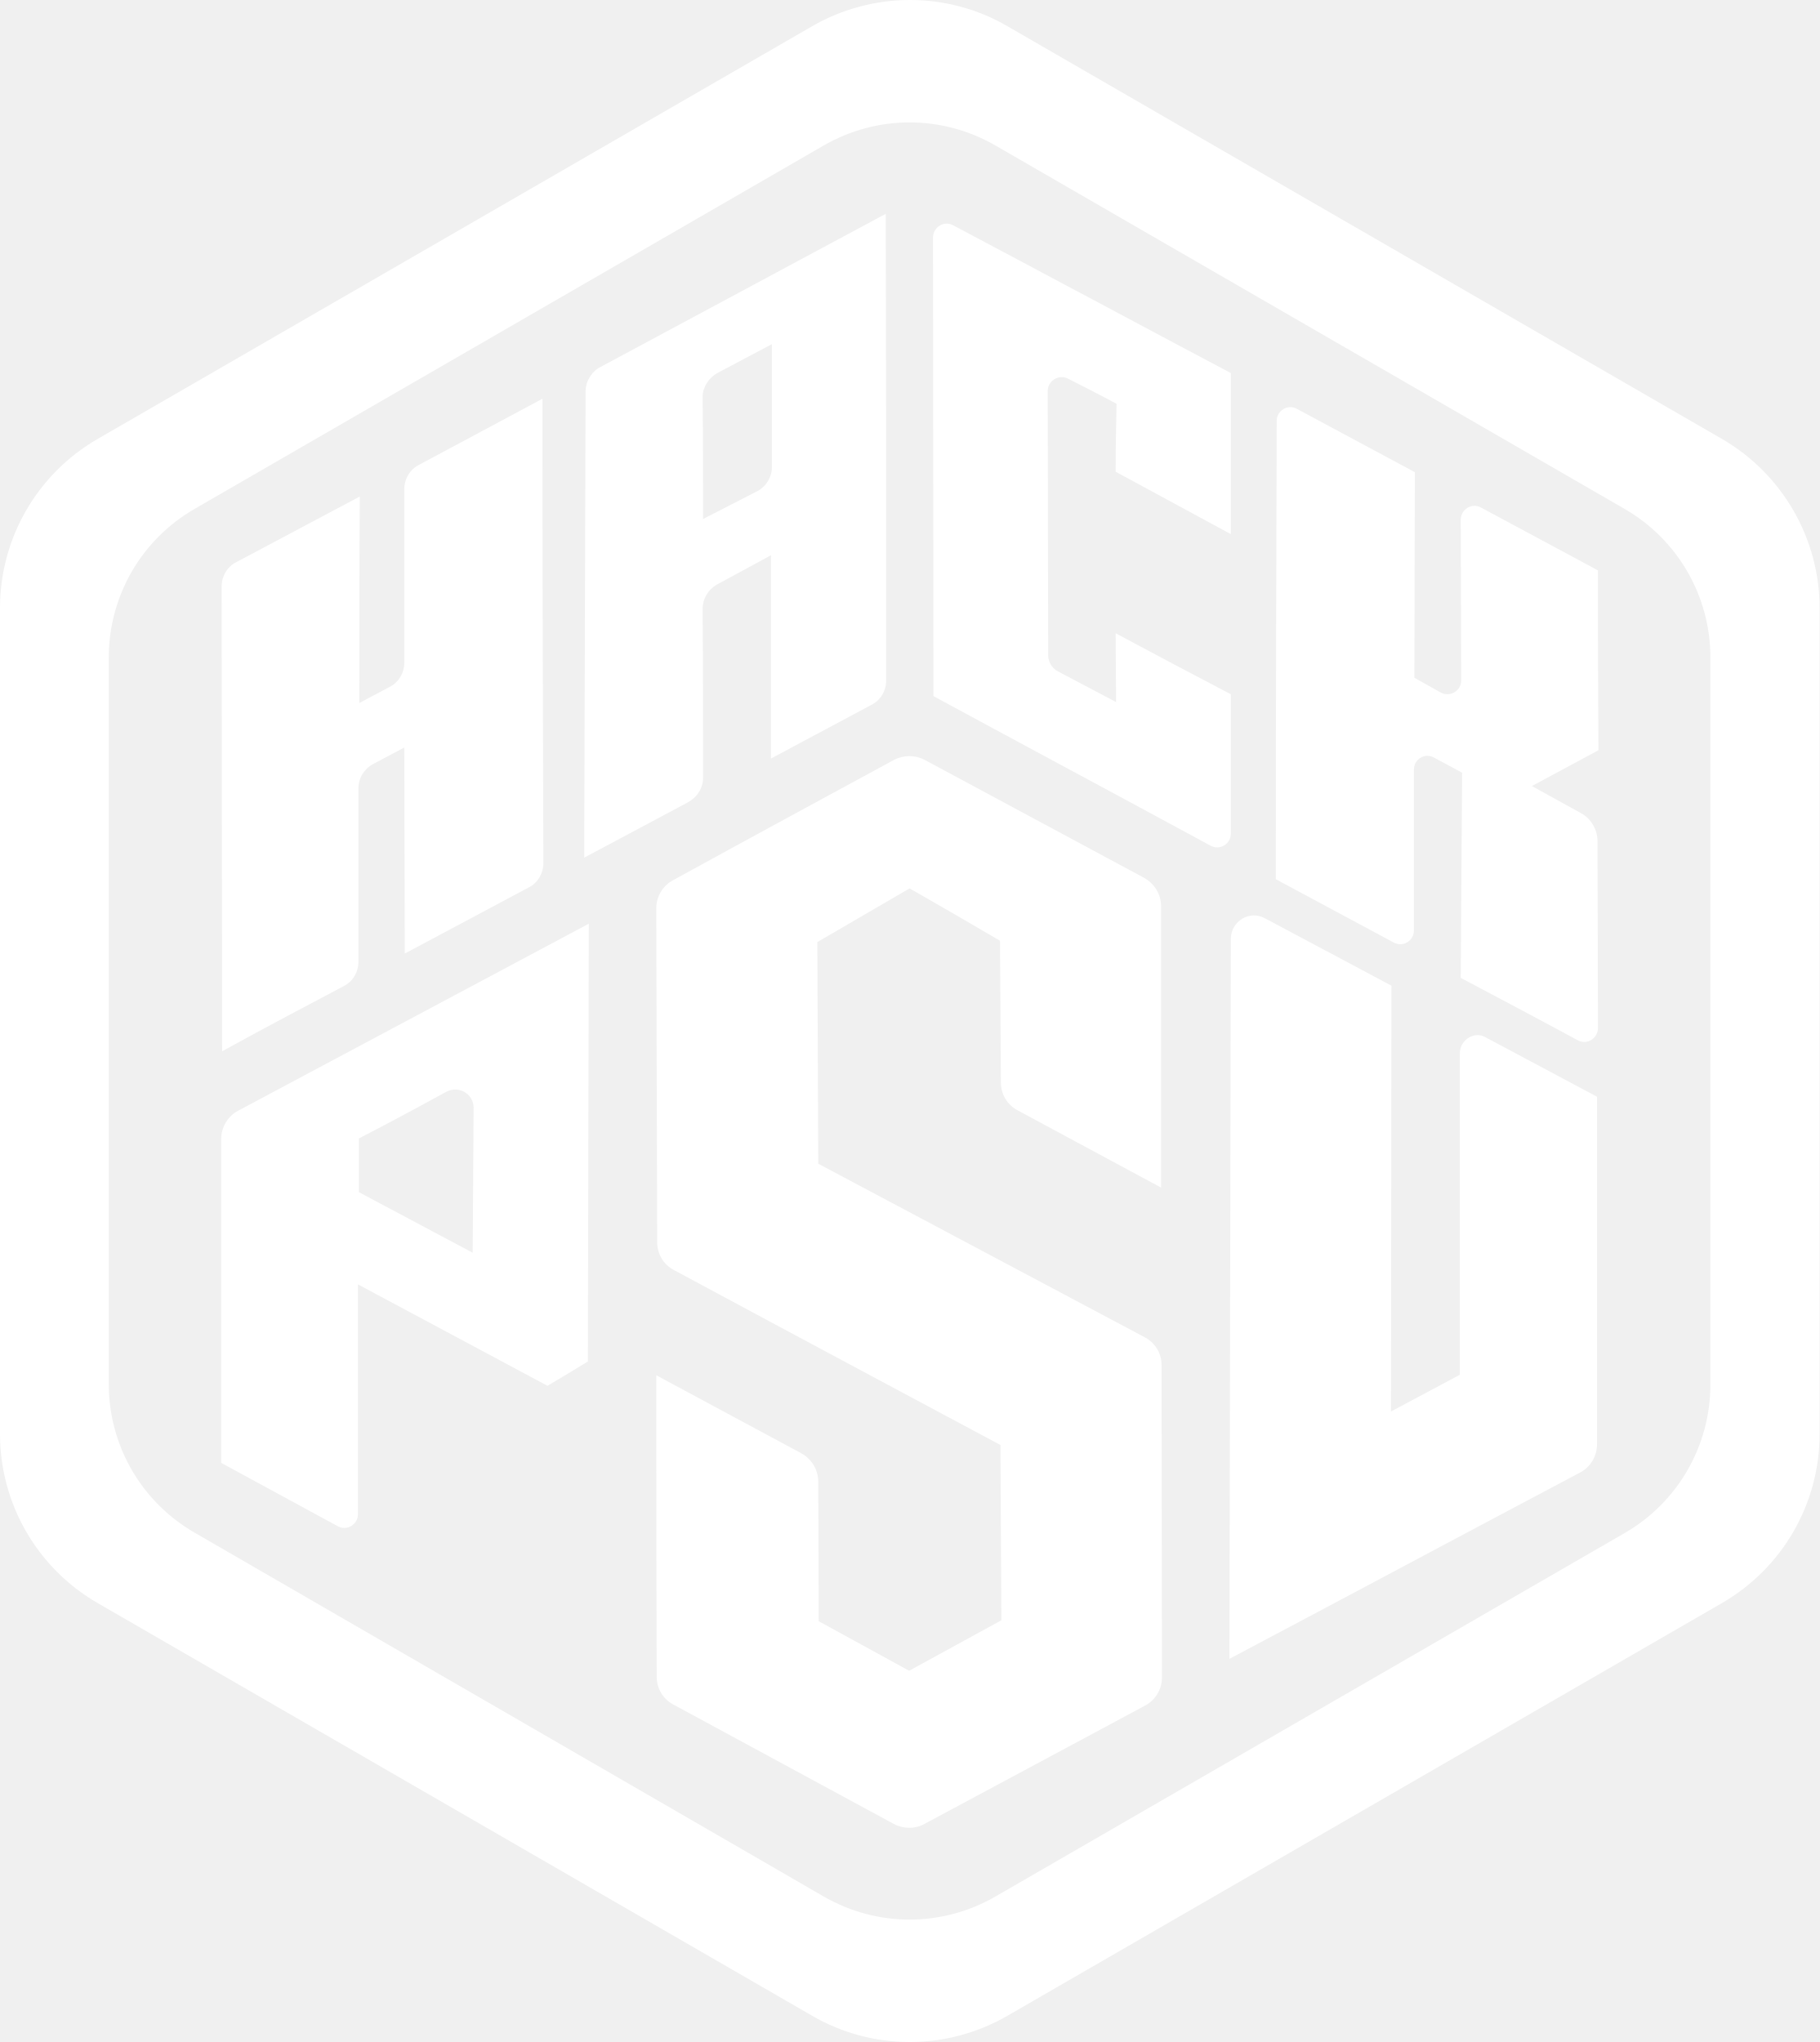
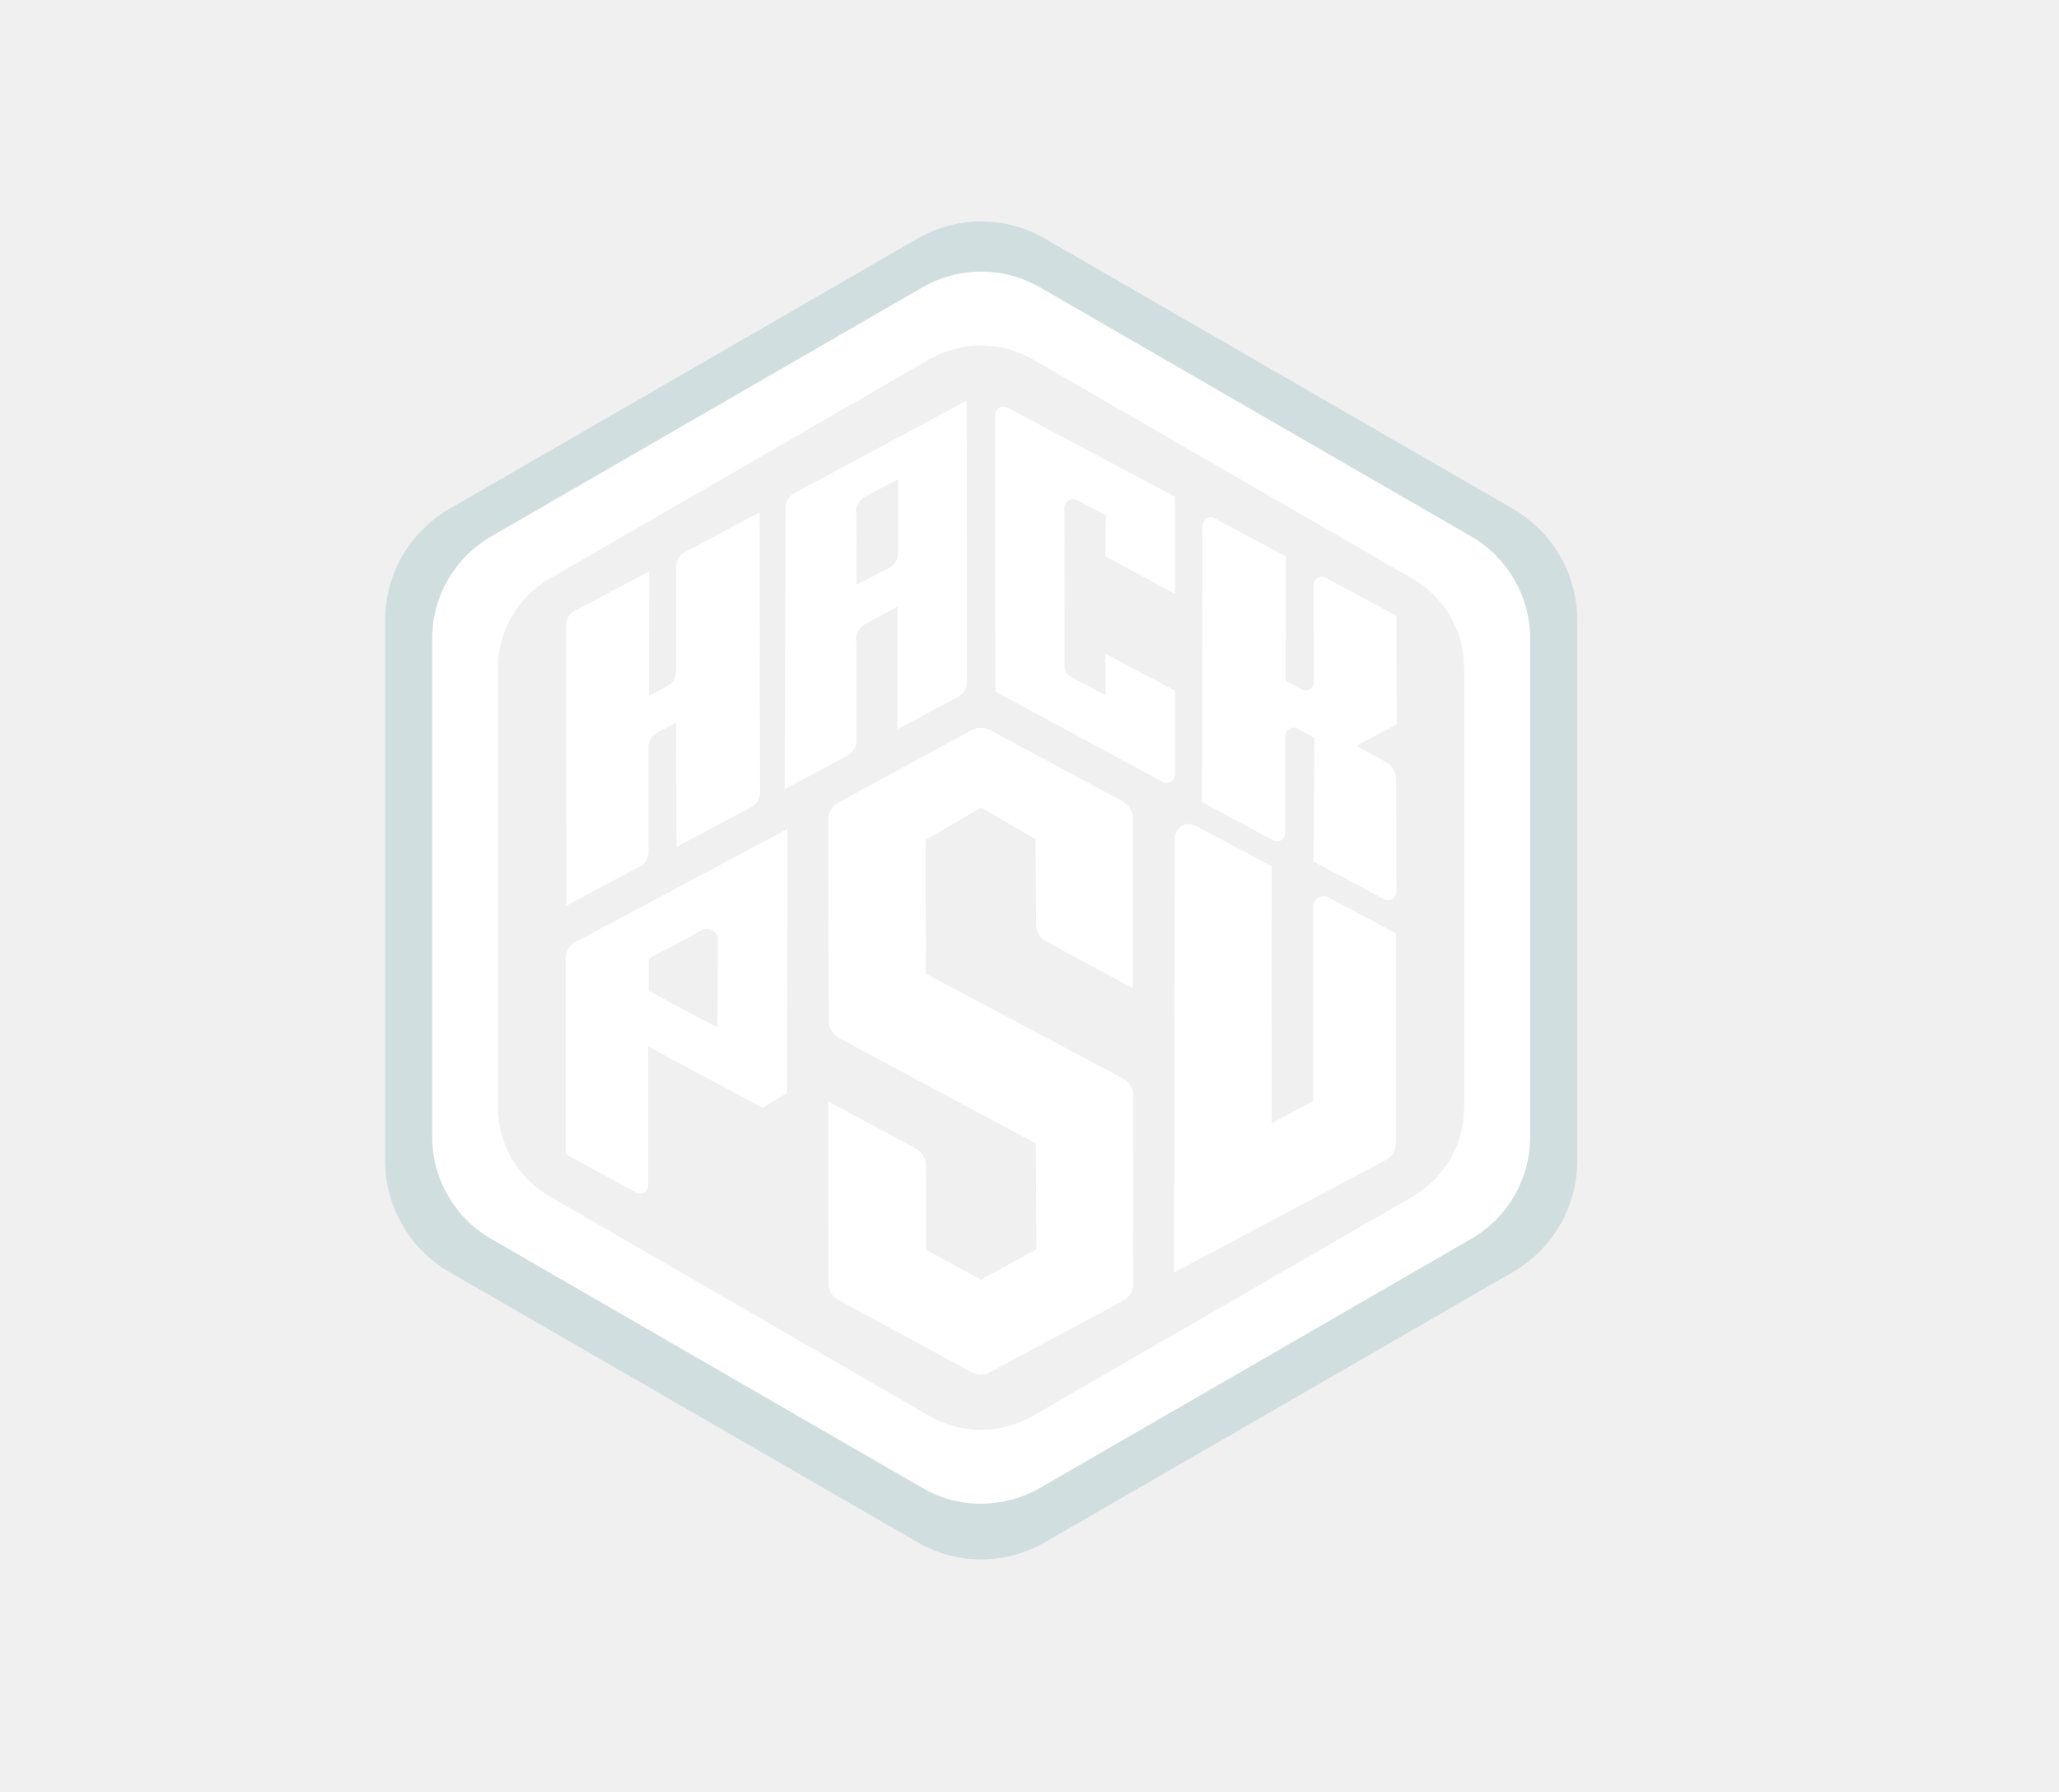
- <svg xmlns="http://www.w3.org/2000/svg" version="1.1" id="Layer_1" x="0px" y="0px" viewBox="0 0 396.5 445" style="enable-background:new 0 0 396.5 445;" xml:space="preserve">
+ <svg xmlns="http://www.w3.org/2000/svg" version="1.1" id="Layer_1" x="0px" y="0px" viewBox="0 0 743.6 647.2" style="enable-background:new 0 0 743.6 647.2;" xml:space="preserve">
  <style type="text/css">
- 	.st0{fill:#FFFFFF;}
+ 	.st0{fill:#D1DEDF;}
+ 	.st1{fill:#FFFFFF;}
</style>
+   <path class="st0" d="M546.6,183.9L377.4,86.2c-14.2-8.3-31.8-8.3-46.1,0l-169.2,97.7c-14.2,8.3-23,23.5-23,40v195.4  c0,16.5,8.8,31.7,23,40L331.3,557c14.2,8.3,31.8,8.3,46.1,0l169.2-97.7c14.2-8.3,23-23.5,23-40V223.9  C569.6,207.5,560.8,192.2,546.6,183.9z M543.8,407.6c0,14.5-7.7,27.9-20.3,35.2l-148.9,86c-12.6,7.3-28,7.3-40.6,0l-148.9-86.1  c-12.6-7.3-20.3-20.6-20.3-35.2V235.6c0-14.5,7.7-27.9,20.3-35.2l148.9-86c12.6-7.3,28-7.3,40.6,0l148.9,86  c12.6,7.3,20.3,20.6,20.3,35.2V407.6L543.8,407.6z" />
  <g>
-     <path class="st0" d="M249.4,291.4c-23.7-12.6-47.4-25.2-71.1-37.8c-0.1-16.1-0.1-32.2-0.2-48.3c6.7-3.9,13.4-7.8,20.1-11.7   c8.7,5,11,6.3,19.7,11.4l0.2,30.9c0,2.6,1.4,4.9,3.7,6.1c10.4,5.6,20.8,11.2,31.2,16.8c0-20.4,0-40.9,0-61.3c0-2.6-1.4-4.9-3.7-6.2   l-47.8-25.7c-2.1-1.1-4.6-1.1-6.7,0c-16,8.7-32.1,17.4-48.1,26.2c-2.3,1.2-3.7,3.6-3.7,6.2l0.2,72.7c0,2.6,1.4,4.9,3.7,6.1   c25.8,13.9,71.1,38.1,71.1,38.1l0.2,38.2l-20.1,11l-19.7-10.8l-0.1-30.4c0-2.6-1.4-4.9-3.7-6.2l-31.6-17c0,0,0,41.5,0.1,65.7   c0,2.6,1.4,4.9,3.7,6.1c16,8.7,32,17.3,48,26c2.1,1.1,4.6,1.1,6.6,0c16-8.6,32.1-17.2,48.1-25.8c2.3-1.2,3.7-3.6,3.7-6.2   c0-22.7-0.1-45.4-0.1-68.1C253.1,294.9,251.7,292.6,249.4,291.4z" />
-     <path class="st0" d="M48.2,248.2c0,23.5,0,47.1,0,70.6c8.5,4.6,16.9,9.2,25.4,13.8c2,1.1,4.4-0.4,4.4-2.6c0-16.7,0-33.4,0-50.1   c13.8,7.4,27.5,14.7,41.3,22.1c3.9-2.3,5-3,8.8-5.3c0.1-31.8,0.1-63.6,0.2-95.4c-25.5,13.6-51,27.2-76.5,40.8   C49.6,243.3,48.2,245.7,48.2,248.2z M97.3,237.9c2.7-1.4,5.9,0.5,5.9,3.5c-0.1,10.5-0.1,21.1-0.2,31.6c-8.3-4.4-16.5-8.8-24.8-13.2   c0-5.3,0-6.4,0-11.7C84.6,244.8,90.9,241.4,97.3,237.9z" />
-     <path class="st0" d="M74.9,214.9c2-1,3.2-3.1,3.2-5.3c0-12.6,0-25.2,0-37.8c0-2.2,1.2-4.2,3.2-5.3l6.8-3.6l0.1,44.9   c9-4.8,18-9.6,27-14.4c2-1,3.2-3.1,3.2-5.3c-0.1-33.7-0.2-67.5-0.2-101.2c-9,4.8-17.9,9.6-26.9,14.4c-2,1-3.2,3.1-3.2,5.3   c0,12.6,0,25.2,0,37.8c0,2.2-1.2,4.3-3.2,5.3l-6.6,3.5c0-15,0-30,0.1-45c-9,4.8-17.9,9.5-26.9,14.3c-2,1-3.2,3.1-3.2,5.3l0.1,101.3   C57.1,224.3,66,219.6,74.9,214.9z" />
-     <path class="st0" d="M153.2,169.5c0-12.3,0-24.5-0.1-36.8c0-2.2,1.2-4.2,3.1-5.3c3.9-2.1,7.9-4.3,11.8-6.4c0,14.8,0,29.5,0,44.3   c7.3-3.9,14.6-7.8,21.9-11.7c2-1,3.2-3.1,3.2-5.3c0-33.9,0-67.8-0.1-101.7L130.8,80c-1.9,1-3.2,3.1-3.2,5.3   c-0.1,33.9-0.2,67.7-0.3,101.6c7.5-4,15-8,22.5-12C152,173.7,153.2,171.7,153.2,169.5z M156.3,81.3c4-2.1,7.9-4.2,11.9-6.3v26.8   c0,2.2-1.3,4.3-3.3,5.3c-3.9,2-7.8,4-11.7,6c0-8.9,0-17.7-0.1-26.6C153.1,84.4,154.4,82.4,156.3,81.3z" />
-     <path class="st0" d="M348.2,124.3c-8.5-4.6-17-9.1-25.5-13.7c-2-1.1-4.4,0.4-4.4,2.7c0,11.7,0.1,23.4,0.1,35c0,2.3-2.5,3.7-4.5,2.6   l-5.7-3.2l0.1-44.8c-8.6-4.6-17.1-9.2-25.7-13.8c-2-1.1-4.4,0.4-4.4,2.6c-0.1,33.3-0.2,66.6-0.2,99.9c8.6,4.6,17.1,9.2,25.7,13.8   c2,1.1,4.4-0.4,4.4-2.6v-35.1c0-2.3,2.4-3.7,4.4-2.6c2,1.1,4.1,2.2,6.1,3.3l-0.3,44.7c8.5,4.5,17,9,25.5,13.6   c2,1.1,4.4-0.4,4.4-2.7l-0.1-40.7c0-2.5-1.4-4.9-3.6-6.1l-10.7-5.9l14.5-7.8C348.2,145.9,348.2,142.2,348.2,124.3z" />
-     <path class="st0" d="M268.2,151.3c-8.4-4.4-16.7-8.8-25.1-13.3c0,5,0.1,10,0.1,15c-4.2-2.2-8.5-4.5-12.7-6.7   c-1.3-0.7-2.1-2.1-2.1-3.5l-0.1-57.6c0-2.2,2.4-3.7,4.4-2.7c3.5,1.8,7.1,3.6,10.6,5.5c-0.1,4.9-0.2,9.8-0.2,14.8l25.1,13.6V81.3   c-20.2-10.7-40.3-21.5-60.5-32.2c-2-1.1-4.4,0.4-4.4,2.7c0,33.3,0.1,66.6,0.1,99.9c20.1,10.9,40.3,21.7,60.4,32.6   c2,1.1,4.4-0.4,4.4-2.6C268.2,171.5,268.2,161.4,268.2,151.3z" />
-     <path class="st0" d="M318.1,229.6c0,23.3,0,46.7,0,70c-5,2.7-10,5.3-15,8l0.1-92.8l-27.6-14.7c-3.3-1.8-7.3,0.6-7.4,4.4   c-0.1,52.3-0.2,104.7-0.3,157c25.5-13.5,50.9-27.1,76.4-40.6c2.3-1.2,3.7-3.6,3.7-6.2c0-25.2,0-50.5,0-75.7   c-8.1-4.3-16.1-8.6-24.2-12.9C321.4,224.6,318.1,226.5,318.1,229.6z" />
-     <path class="st0" d="M375.3,95.7l-155.8-90c-13.1-7.6-29.3-7.6-42.5,0l-155.8,90C8.1,103.3,0,117.3,0,132.5v180   c0,15.2,8.1,29.2,21.2,36.8l155.8,90c13.1,7.6,29.3,7.6,42.5,0l155.8-90c13.1-7.6,21.2-21.6,21.2-36.8v-180   C396.5,117.4,388.4,103.3,375.3,95.7z M372.7,301.7c0,13.4-7.1,25.7-18.7,32.4l-137.1,79.2c-11.6,6.7-25.8,6.7-37.4,0L42.4,334   c-11.6-6.7-18.7-19-18.7-32.4V143.3c0-13.4,7.1-25.7,18.7-32.4l137.1-79.2c11.6-6.7,25.8-6.7,37.4,0L354,110.9   c11.6,6.7,18.7,19,18.7,32.4L372.7,301.7L372.7,301.7z" />
+     <path class="st1" d="M405.5,389.5c-23.7-12.6-47.4-25.2-71.1-37.8c-0.1-16.1-0.1-32.2-0.2-48.3c6.7-3.9,13.4-7.8,20.1-11.7   c8.7,5,11,6.3,19.7,11.4l0.2,30.9c0,2.6,1.4,4.9,3.7,6.1c10.4,5.6,20.8,11.2,31.2,16.8c0-20.4,0-40.9,0-61.3c0-2.6-1.4-4.9-3.7-6.2   l-47.8-25.7c-2.1-1.1-4.6-1.1-6.7,0c-16,8.7-32.1,17.4-48.1,26.2c-2.3,1.2-3.7,3.6-3.7,6.2l0.2,72.7c0,2.6,1.4,4.9,3.7,6.1   c25.8,13.9,71.1,38.1,71.1,38.1l0.2,38.2l-20.1,11l-19.7-10.8l-0.1-30.4c0-2.6-1.4-4.9-3.7-6.2l-31.6-17c0,0,0,41.5,0.1,65.7   c0,2.6,1.4,4.9,3.7,6.1c16,8.7,32,17.3,48,26c2.1,1.1,4.6,1.1,6.6,0c16-8.6,32.1-17.2,48.1-25.8c2.3-1.2,3.7-3.6,3.7-6.2   c0-22.7-0.1-45.4-0.1-68.1C409.2,393,407.8,390.7,405.5,389.5z" />
+     <path class="st1" d="M204.3,346.3c0,23.5,0,47.1,0,70.6c8.5,4.6,16.9,9.2,25.4,13.8c2,1.1,4.4-0.4,4.4-2.6c0-16.7,0-33.4,0-50.1   c13.8,7.4,27.5,14.7,41.3,22.1c3.9-2.3,5-3,8.8-5.3c0.1-31.8,0.1-63.6,0.2-95.4c-25.5,13.6-51,27.2-76.5,40.8   C205.7,341.4,204.3,343.8,204.3,346.3z M253.4,336c2.7-1.4,5.9,0.5,5.9,3.5c-0.1,10.5-0.1,21.1-0.2,31.6   c-8.3-4.4-16.5-8.8-24.8-13.2c0-5.3,0-6.4,0-11.7C240.7,342.9,247,339.5,253.4,336z" />
+     <path class="st1" d="M231,313c2-1,3.2-3.1,3.2-5.3c0-12.6,0-25.2,0-37.8c0-2.2,1.2-4.2,3.2-5.3l6.8-3.6l0.1,44.9   c9-4.8,18-9.6,27-14.4c2-1,3.2-3.1,3.2-5.3c-0.1-33.7-0.2-67.5-0.2-101.2c-9,4.8-17.9,9.6-26.9,14.4c-2,1-3.2,3.1-3.2,5.3   c0,12.6,0,25.2,0,37.8c0,2.2-1.2,4.3-3.2,5.3l-6.6,3.5c0-15,0-30,0.1-45c-9,4.8-17.9,9.5-26.9,14.3c-2,1-3.2,3.1-3.2,5.3l0.1,101.3   C213.2,322.4,222.1,317.7,231,313z" />
+     <path class="st1" d="M309.3,267.6c0-12.3,0-24.5-0.1-36.8c0-2.2,1.2-4.2,3.1-5.3c3.9-2.1,7.9-4.3,11.8-6.4c0,14.8,0,29.5,0,44.3   c7.3-3.9,14.6-7.8,21.9-11.7c2-1,3.2-3.1,3.2-5.3c0-33.9,0-67.8-0.1-101.7l-62.2,33.4c-1.9,1-3.2,3.1-3.2,5.3   c-0.1,33.9-0.2,67.7-0.3,101.6c7.5-4,15-8,22.5-12C308.1,271.8,309.3,269.8,309.3,267.6z M312.4,179.4c4-2.1,7.9-4.2,11.9-6.3v26.8   c0,2.2-1.3,4.3-3.3,5.3c-3.9,2-7.8,4-11.7,6c0-8.9,0-17.7-0.1-26.6C309.2,182.5,310.5,180.5,312.4,179.4z" />
+     <path class="st1" d="M504.3,222.4c-8.5-4.6-17-9.1-25.5-13.7c-2-1.1-4.4,0.4-4.4,2.7c0,11.7,0.1,23.4,0.1,35c0,2.3-2.5,3.7-4.5,2.6   l-5.7-3.2l0.1-44.8c-8.6-4.6-17.1-9.2-25.7-13.8c-2-1.1-4.4,0.4-4.4,2.6c-0.1,33.3-0.2,66.6-0.2,99.9c8.6,4.6,17.1,9.2,25.7,13.8   c2,1.1,4.4-0.4,4.4-2.6v-35.1c0-2.3,2.4-3.7,4.4-2.6s4.1,2.2,6.1,3.3l-0.3,44.7c8.5,4.5,17,9,25.5,13.6c2,1.1,4.4-0.4,4.4-2.7   l-0.1-40.7c0-2.5-1.4-4.9-3.6-6.1l-10.7-5.9l14.5-7.8C504.3,244,504.3,240.3,504.3,222.4z" />
+     <path class="st1" d="M424.3,249.4c-8.4-4.4-16.7-8.8-25.1-13.3c0,5,0.1,10,0.1,15c-4.2-2.2-8.5-4.5-12.7-6.7   c-1.3-0.7-2.1-2.1-2.1-3.5l-0.1-57.6c0-2.2,2.4-3.7,4.4-2.7c3.5,1.8,7.1,3.6,10.6,5.5c-0.1,4.9-0.2,9.8-0.2,14.8l25.1,13.6v-35.1   c-20.2-10.7-40.3-21.5-60.5-32.2c-2-1.1-4.4,0.4-4.4,2.7c0,33.3,0.1,66.6,0.1,99.9c20.1,10.9,40.3,21.7,60.4,32.6   c2,1.1,4.4-0.4,4.4-2.6C424.3,269.6,424.3,259.5,424.3,249.4z" />
+     <path class="st1" d="M474.2,327.7c0,23.3,0,46.7,0,70c-5,2.7-10,5.3-15,8l0.1-92.8l-27.6-14.7c-3.3-1.8-7.3,0.6-7.4,4.4   c-0.1,52.3-0.2,104.7-0.3,157c25.5-13.5,50.9-27.1,76.4-40.6c2.3-1.2,3.7-3.6,3.7-6.2c0-25.2,0-50.5,0-75.7   c-8.1-4.3-16.1-8.6-24.2-12.9C477.5,322.7,474.2,324.6,474.2,327.7z" />
+     <path class="st1" d="M531.4,193.8l-155.8-90c-13.1-7.6-29.3-7.6-42.5,0l-155.8,90c-13.1,7.6-21.2,21.6-21.2,36.8v180   c0,15.2,8.1,29.2,21.2,36.8l155.8,90c13.1,7.6,29.3,7.6,42.5,0l155.8-90c13.1-7.6,21.2-21.6,21.2-36.8v-180   C552.6,215.5,544.5,201.4,531.4,193.8z M528.8,399.8c0,13.4-7.1,25.7-18.7,32.4L373,511.4c-11.6,6.7-25.8,6.7-37.4,0l-137.1-79.3   c-11.6-6.7-18.7-19-18.7-32.4V241.4c0-13.4,7.1-25.7,18.7-32.4l137.1-79.2c11.6-6.7,25.8-6.7,37.4,0L510.1,209   c11.6,6.7,18.7,19,18.7,32.4V399.8L528.8,399.8z" />
  </g>
+   <g id="Layer_2">
+ </g>
</svg>
